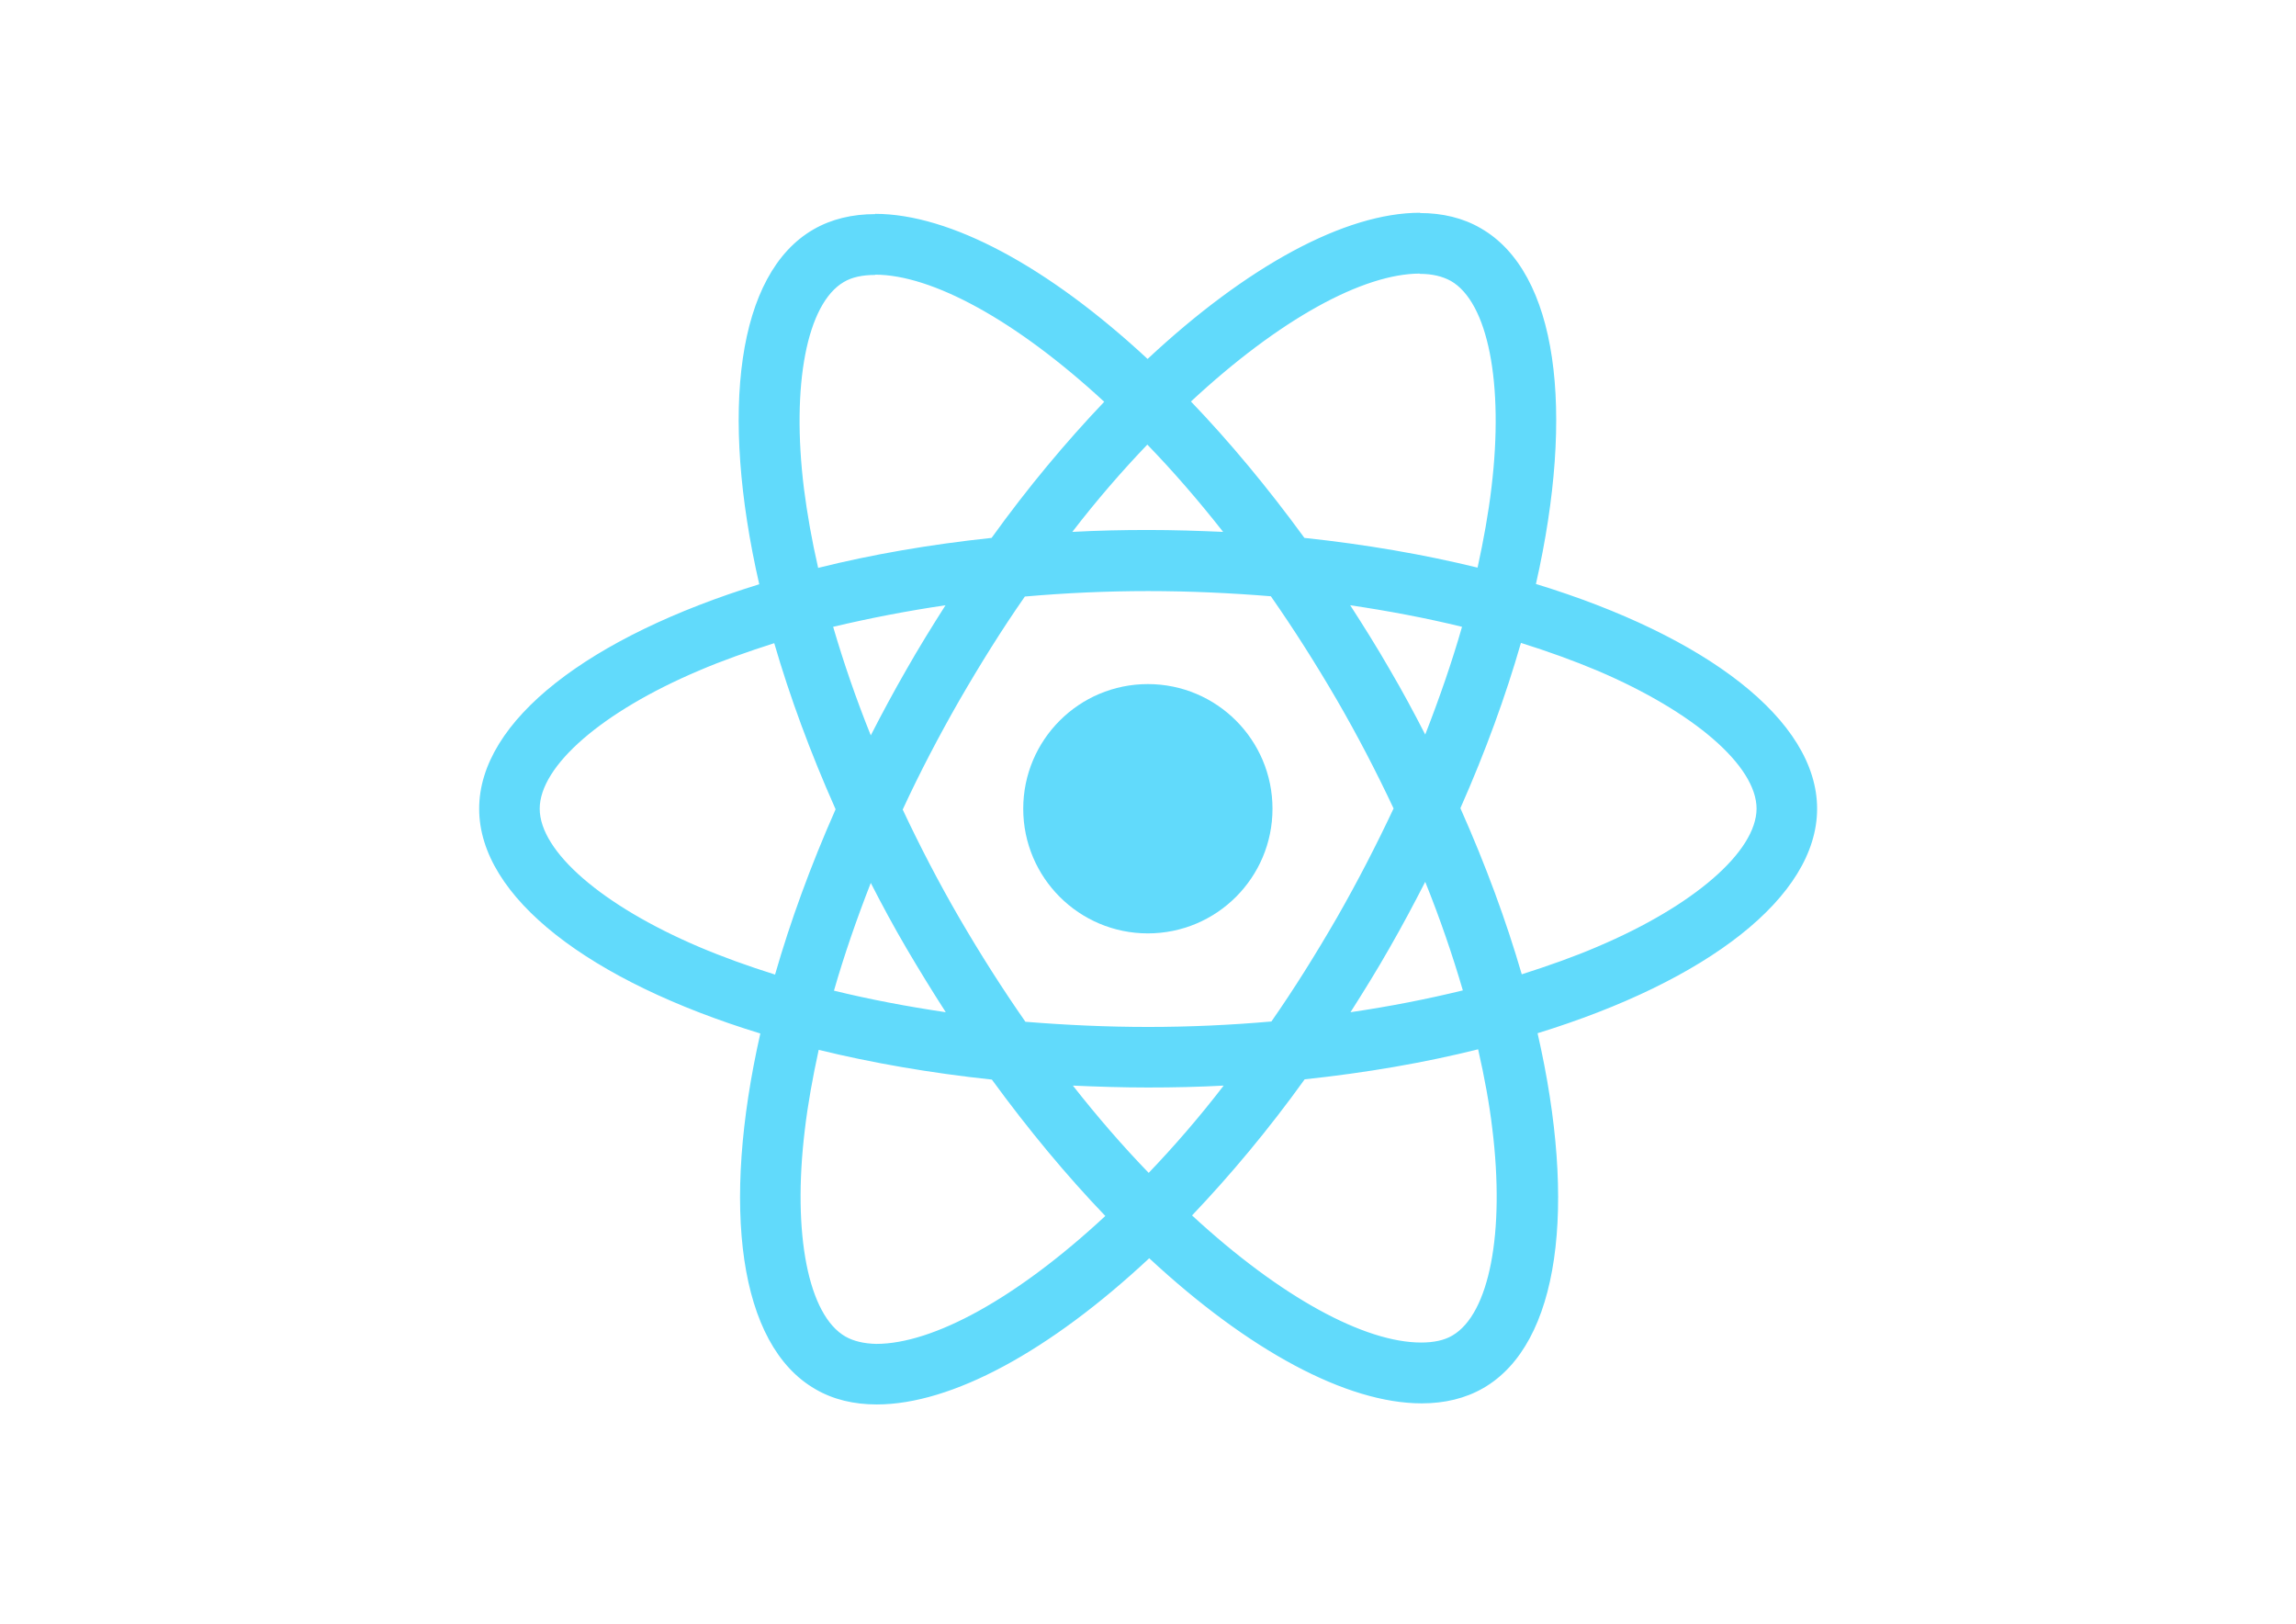
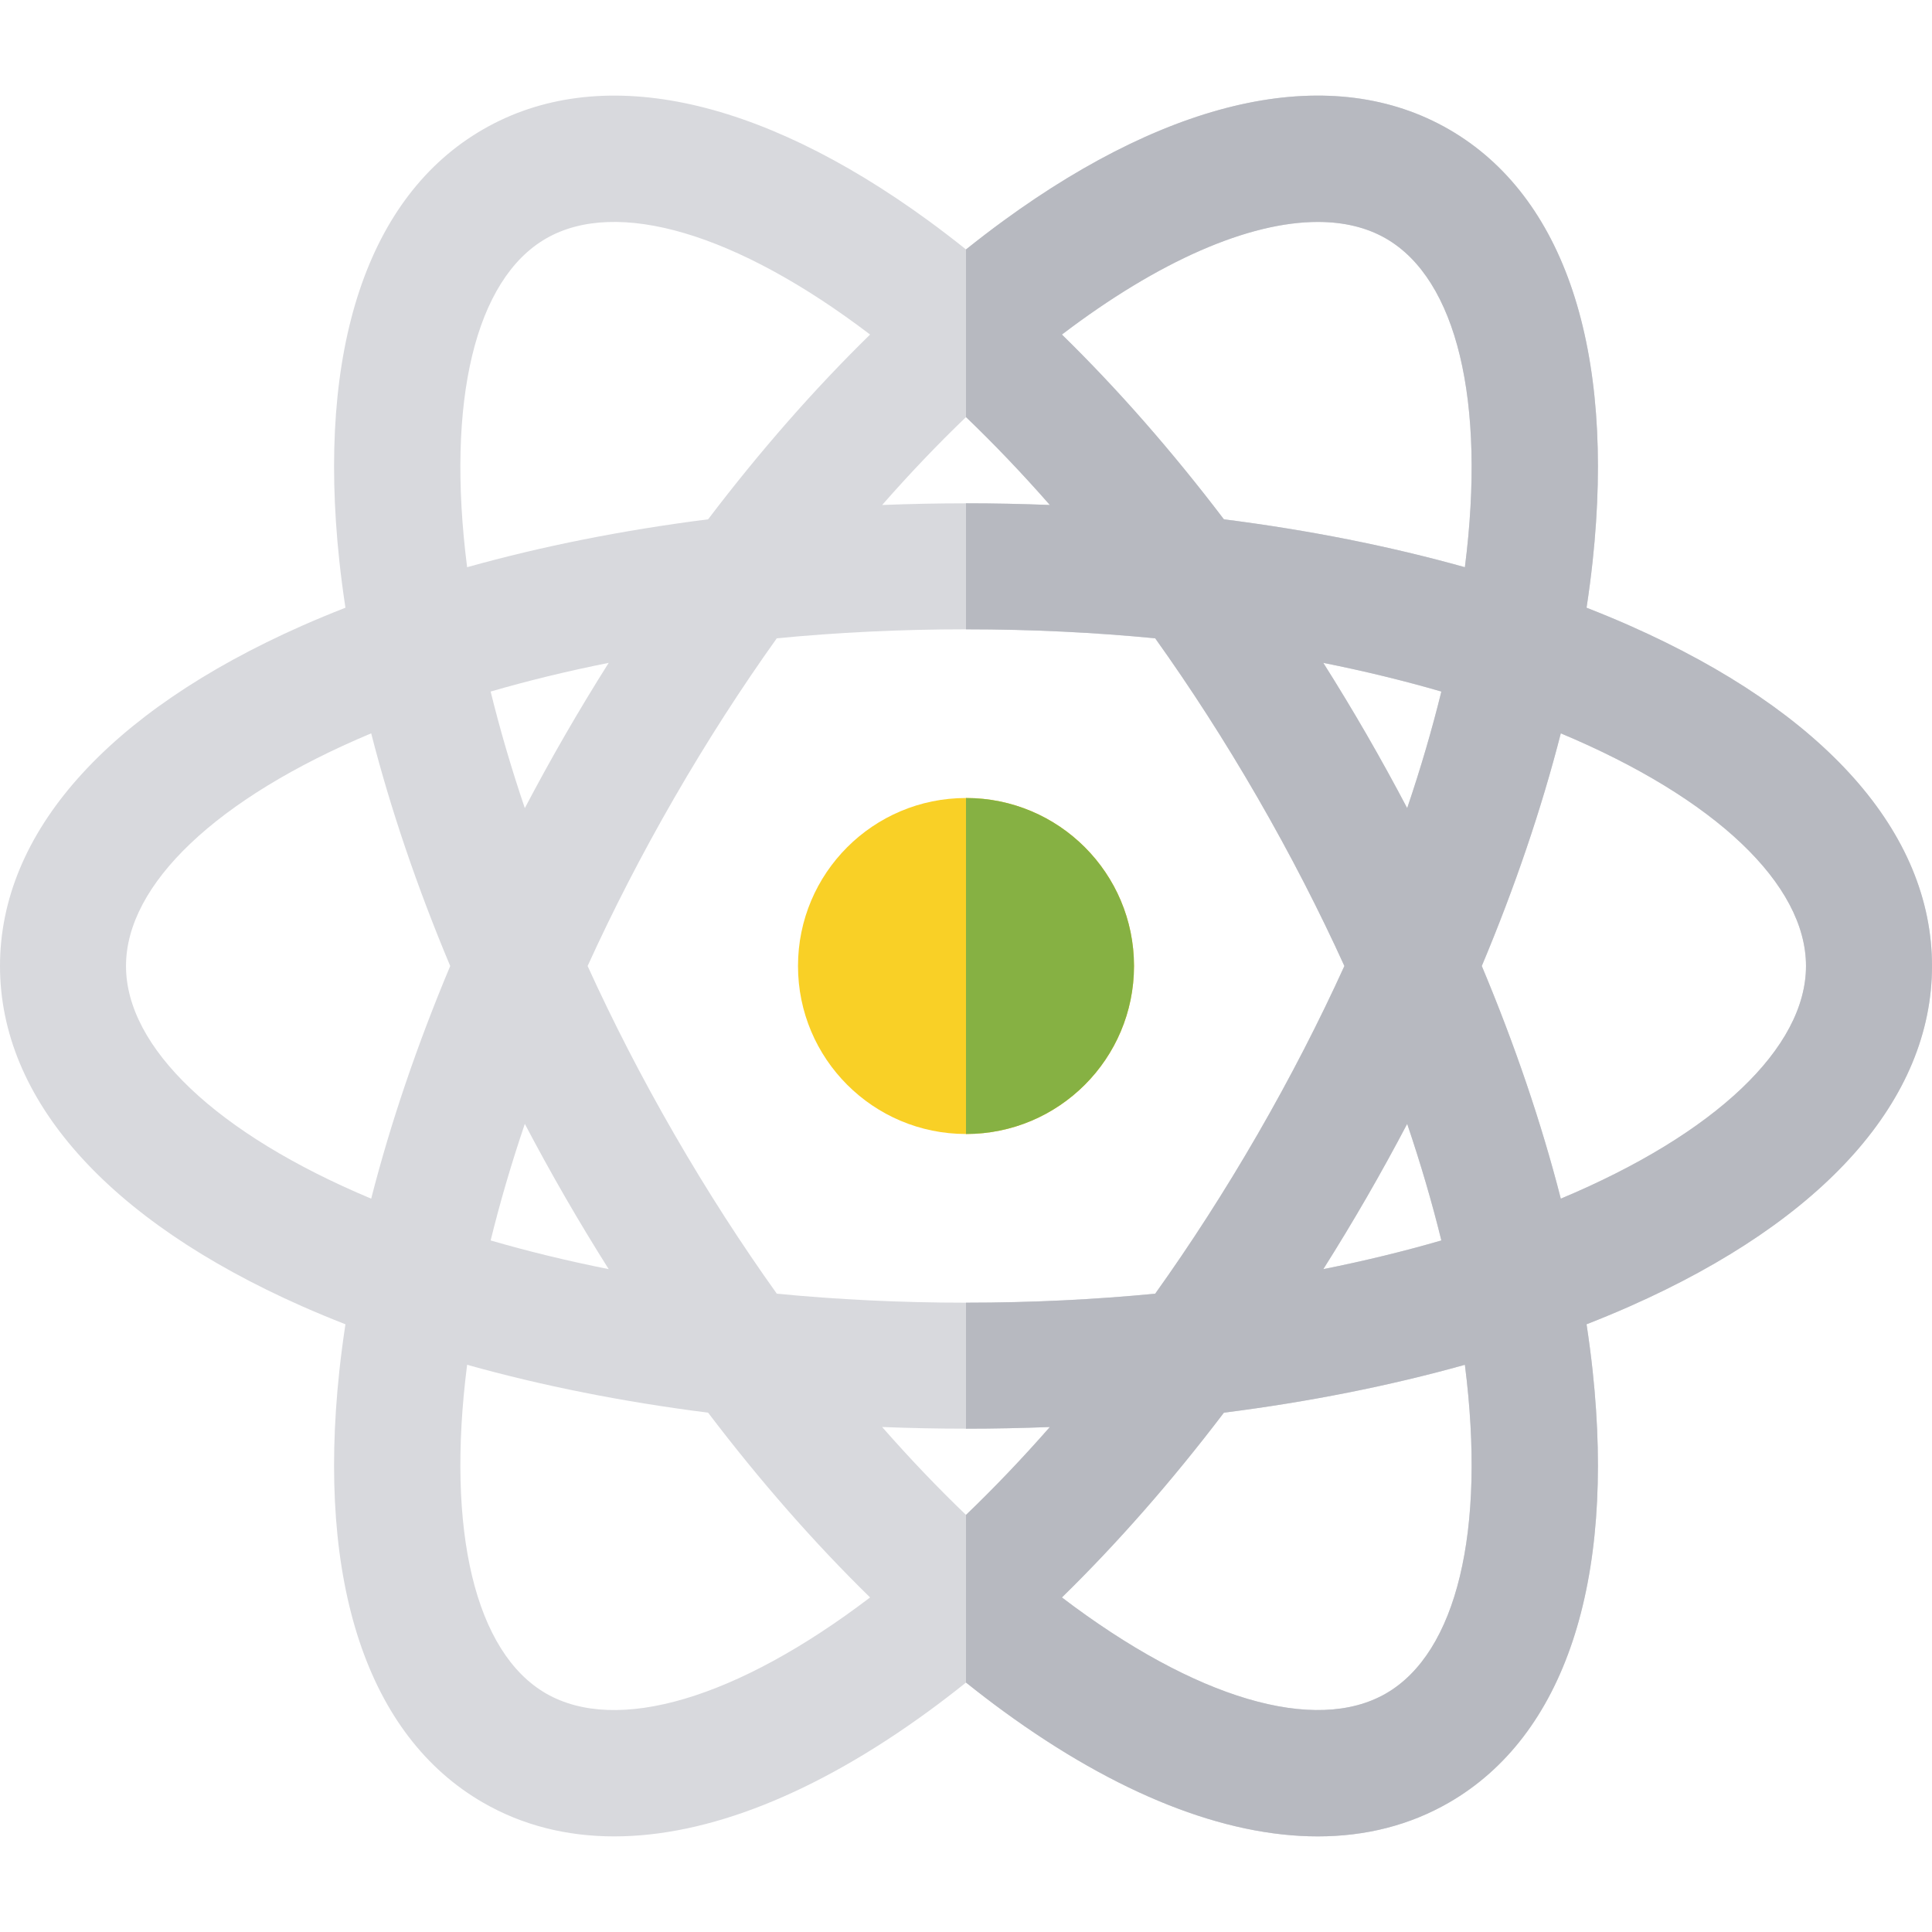
- <svg xmlns="http://www.w3.org/2000/svg" viewBox="0 0 841.9 595.3">
-   <g fill="#61DAFB">
-     <path d="M666.3 296.5c0-32.5-40.7-63.3-103.1-82.4 14.4-63.6 8-114.2-20.2-130.4-6.5-3.8-14.1-5.6-22.4-5.6v22.3c4.6 0 8.3.9 11.4 2.6 13.6 7.8 19.5 37.5 14.9 75.7-1.1 9.4-2.9 19.3-5.1 29.4-19.6-4.8-41-8.5-63.5-10.9-13.5-18.5-27.5-35.3-41.6-50 32.6-30.3 63.2-46.9 84-46.9V78c-27.5 0-63.5 19.6-99.9 53.6-36.4-33.8-72.4-53.2-99.9-53.2v22.3c20.7 0 51.4 16.5 84 46.6-14 14.7-28 31.4-41.3 49.9-22.6 2.4-44 6.1-63.6 11-2.3-10-4-19.7-5.2-29-4.7-38.2 1.1-67.9 14.6-75.8 3-1.8 6.9-2.6 11.5-2.6V78.5c-8.4 0-16 1.8-22.6 5.6-28.1 16.2-34.4 66.7-19.9 130.1-62.2 19.2-102.7 49.9-102.7 82.3 0 32.5 40.7 63.3 103.1 82.4-14.4 63.6-8 114.2 20.2 130.4 6.5 3.8 14.1 5.6 22.5 5.6 27.5 0 63.5-19.6 99.9-53.6 36.4 33.8 72.4 53.2 99.9 53.2 8.4 0 16-1.8 22.6-5.6 28.1-16.2 34.4-66.7 19.9-130.1 62-19.1 102.5-49.9 102.5-82.3zm-130.2-66.7c-3.7 12.9-8.3 26.2-13.5 39.5-4.1-8-8.4-16-13.1-24-4.6-8-9.5-15.8-14.4-23.4 14.2 2.1 27.9 4.7 41 7.9zm-45.8 106.5c-7.8 13.5-15.8 26.3-24.1 38.2-14.9 1.3-30 2-45.2 2-15.1 0-30.2-.7-45-1.9-8.3-11.9-16.4-24.6-24.2-38-7.6-13.1-14.5-26.4-20.8-39.8 6.2-13.4 13.2-26.8 20.7-39.9 7.8-13.5 15.8-26.3 24.1-38.2 14.9-1.3 30-2 45.2-2 15.1 0 30.2.7 45 1.9 8.3 11.9 16.4 24.6 24.2 38 7.6 13.1 14.5 26.4 20.8 39.8-6.3 13.4-13.2 26.8-20.7 39.9zm32.3-13c5.4 13.4 10 26.8 13.8 39.8-13.1 3.2-26.9 5.9-41.2 8 4.9-7.7 9.8-15.6 14.4-23.7 4.6-8 8.9-16.1 13-24.1zM421.2 430c-9.3-9.6-18.6-20.3-27.8-32 9 .4 18.2.7 27.5.7 9.4 0 18.7-.2 27.8-.7-9 11.7-18.3 22.4-27.5 32zm-74.4-58.9c-14.2-2.1-27.9-4.7-41-7.9 3.7-12.9 8.3-26.2 13.5-39.5 4.1 8 8.4 16 13.1 24 4.7 8 9.5 15.8 14.4 23.4zM420.7 163c9.3 9.6 18.6 20.3 27.8 32-9-.4-18.2-.7-27.5-.7-9.4 0-18.7.2-27.8.7 9-11.7 18.3-22.4 27.5-32zm-74 58.9c-4.9 7.7-9.8 15.6-14.4 23.7-4.6 8-8.9 16-13 24-5.4-13.4-10-26.8-13.8-39.8 13.1-3.1 26.9-5.8 41.2-7.9zm-90.5 125.2c-35.4-15.1-58.3-34.9-58.3-50.6 0-15.7 22.9-35.6 58.3-50.6 8.6-3.7 18-7 27.7-10.1 5.7 19.6 13.2 40 22.5 60.9-9.2 20.8-16.6 41.1-22.2 60.6-9.9-3.1-19.3-6.5-28-10.2zM310 490c-13.6-7.8-19.5-37.5-14.9-75.7 1.1-9.4 2.9-19.3 5.1-29.4 19.6 4.8 41 8.5 63.5 10.9 13.5 18.5 27.5 35.3 41.6 50-32.6 30.3-63.2 46.9-84 46.9-4.5-.1-8.3-1-11.3-2.7zm237.2-76.2c4.7 38.2-1.1 67.9-14.6 75.8-3 1.8-6.9 2.6-11.5 2.6-20.7 0-51.4-16.5-84-46.6 14-14.7 28-31.4 41.3-49.9 22.6-2.4 44-6.1 63.6-11 2.3 10.1 4.1 19.8 5.2 29.1zm38.5-66.7c-8.6 3.7-18 7-27.7 10.1-5.7-19.6-13.2-40-22.5-60.9 9.2-20.8 16.6-41.1 22.2-60.6 9.9 3.1 19.3 6.5 28.1 10.2 35.4 15.1 58.3 34.9 58.3 50.6-.1 15.7-23 35.6-58.4 50.6zM320.8 78.4z" />
-     <circle cx="420.9" cy="296.5" r="45.7" />
-     <path d="M520.5 78.1z" />
+ <svg xmlns="http://www.w3.org/2000/svg" height="800px" width="800px" version="1.1" id="Layer_1" viewBox="0 0 512 512" xml:space="preserve" fill="#000000">
+   <g id="SVGRepo_bgCarrier" stroke-width="0" />
+   <g id="SVGRepo_tracerCarrier" stroke-linecap="round" stroke-linejoin="round" />
+   <g id="SVGRepo_iconCarrier">
+     <circle style="fill:#f9d026;" cx="256" cy="256" r="44.522" />
+     <g>
+       <polygon style="fill:#444242;" points="256,110.532 255.999,110.533 256,110.534 " />
+       <path style="fill:#444242;" d="M256,401.466L256,401.466L256,401.466z" />
+     </g>
+     <path style="fill:#D8D9DD;" d="M431.971,165.835c-3.742-1.656-7.59-3.247-11.516-4.784c0.632-4.169,1.179-8.297,1.615-12.365 c6.022-56.115-7.497-96.739-38.069-114.389c-30.568-17.65-72.51-9.047-118.098,24.225c-3.305,2.412-6.606,4.95-9.902,7.582 c-3.295-2.632-6.596-5.169-9.902-7.582C200.51,25.25,158.569,16.646,128,34.298c-30.572,17.65-44.091,58.273-38.069,114.389 c0.436,4.068,0.983,8.195,1.615,12.365c-3.927,1.537-7.775,3.128-11.516,4.784C28.422,188.678,0,220.698,0,256 s28.422,67.321,80.029,90.164c3.742,1.656,7.59,3.247,11.516,4.784c-0.632,4.169-1.179,8.297-1.615,12.365 c-6.022,56.115,7.497,96.739,38.069,114.389c10.384,5.996,22.076,8.961,34.782,8.961c24.698,0,53.216-11.215,83.317-33.185 c3.305-2.412,6.606-4.95,9.902-7.582c3.295,2.632,6.596,5.169,9.902,7.582c30.106,21.973,58.617,33.185,83.317,33.185 c12.702,0,24.4-2.966,34.781-8.961c30.572-17.65,44.091-58.273,38.069-114.389c-0.436-4.068-0.983-8.195-1.615-12.365 c3.927-1.537,7.775-3.128,11.516-4.784C483.578,323.322,512,291.301,512,256S483.578,188.678,431.971,165.835z M255.999,110.533 l0.001-0.001v0.002c7.38,7.08,14.813,14.847,22.225,23.294c-7.352-0.289-14.763-0.444-22.225-0.444 c-7.461,0-14.871,0.155-22.221,0.444C241.189,125.383,248.62,117.612,255.999,110.533z M372.916,214.16 c-3.425-6.512-6.997-13.008-10.728-19.469c-3.731-6.461-7.57-12.802-11.497-19.024c11.02,2.195,21.463,4.75,31.284,7.601 C379.534,193.198,376.526,203.519,372.916,214.16z M381.976,328.733c-9.822,2.851-20.263,5.405-31.284,7.601 c3.927-6.222,7.766-12.563,11.497-19.024c3.731-6.461,7.303-12.958,10.728-19.469C376.526,308.482,379.534,318.802,381.976,328.733z M356.276,256c-6.628,14.568-14.274,29.492-23.004,44.613c-8.731,15.121-17.832,29.204-27.134,42.228 c-15.93,1.544-32.678,2.384-50.138,2.384s-34.208-0.84-50.138-2.384c-9.302-13.024-18.403-27.107-27.134-42.228 S162.352,270.567,155.724,256c6.628-14.568,14.274-29.492,23.004-44.613c8.728-15.117,17.827-29.206,27.126-42.227 c15.932-1.544,32.682-2.385,50.146-2.385c17.46,0,34.208,0.84,50.138,2.384c9.302,13.024,18.403,27.107,27.134,42.228 C342.002,226.509,349.648,241.432,356.276,256z M139.084,297.839c3.425,6.512,6.997,13.008,10.728,19.469s7.57,12.802,11.497,19.024 c-11.02-2.195-21.463-4.75-31.284-7.601C132.466,318.802,135.474,308.482,139.084,297.839z M130.024,183.268 c9.821-2.851,20.263-5.405,31.284-7.601c-3.927,6.222-7.766,12.563-11.497,19.024s-7.303,12.958-10.728,19.469 C135.474,203.519,132.466,193.198,130.024,183.268z M144.696,63.215c18.714-10.805,50.509-1.476,85.886,25.444 c-14.782,14.451-29.21,30.915-42.926,48.963c-22.488,2.855-43.96,7.117-63.865,12.693 C118.165,106.219,125.982,74.019,144.696,63.215z M98.37,317.656C57.368,300.478,33.391,277.608,33.391,256 s23.977-44.478,64.978-61.656c5.123,20.028,12.169,40.753,20.941,61.656C110.539,276.903,103.493,297.629,98.37,317.656z M144.696,448.784c-18.714-10.804-26.531-43.004-20.905-87.101c19.906,5.576,41.377,9.838,63.865,12.693 c13.716,18.048,28.143,34.512,42.926,48.963C195.204,450.259,163.411,459.589,144.696,448.784z M256,401.466 c-7.379-7.08-14.813-14.847-22.225-23.294c7.352,0.289,14.763,0.444,22.225,0.444c7.462,0,14.874-0.155,22.225-0.444 C270.813,386.619,263.379,394.386,256,401.466z M367.304,448.784c-18.715,10.805-50.509,1.476-85.885-25.445 c14.782-14.451,29.208-30.915,42.926-48.963c22.488-2.855,43.96-7.117,63.865-12.693 C393.835,405.781,386.018,437.98,367.304,448.784z M388.21,150.316c-19.906-5.576-41.377-9.838-63.865-12.693 c-13.716-18.048-28.143-34.512-42.926-48.963c25.716-19.568,49.538-29.845,67.82-29.845c6.867,0,12.955,1.45,18.065,4.4 C386.018,74.019,393.835,106.219,388.21,150.316z M413.63,317.656c-5.123-20.027-12.169-40.753-20.94-61.656 c8.772-20.903,15.816-41.628,20.94-61.656c41.001,17.178,64.978,40.047,64.978,61.656S454.632,300.478,413.63,317.656z" />
+     <path style="fill:#B7B9C0;" d="M431.971,165.835c-3.742-1.656-7.59-3.247-11.516-4.784c0.632-4.169,1.179-8.297,1.615-12.365 c6.022-56.115-7.497-96.739-38.069-114.389c-30.568-17.65-72.51-9.047-118.098,24.225c-3.305,2.412-6.606,4.95-9.902,7.582v44.427 v0.002c7.379,7.08,14.814,14.847,22.225,23.294c-7.352-0.289-14.763-0.444-22.225-0.444v33.391c17.46,0,34.208,0.84,50.138,2.384 c9.302,13.024,18.403,27.107,27.134,42.228c8.731,15.121,16.376,30.046,23.004,44.613c-6.628,14.568-14.274,29.492-23.004,44.613 c-8.731,15.121-17.832,29.204-27.134,42.228c-15.93,1.544-32.678,2.384-50.138,2.384v33.391c7.462,0,14.874-0.155,22.225-0.444 c-7.412,8.447-14.846,16.213-22.225,23.294v44.429c3.295,2.632,6.596,5.169,9.902,7.582c30.106,21.973,58.617,33.185,83.317,33.185 c12.702,0,24.4-2.966,34.781-8.961c30.572-17.65,44.091-58.273,38.069-114.389c-0.436-4.068-0.983-8.195-1.615-12.365 c3.927-1.537,7.775-3.128,11.516-4.784C483.578,323.322,512,291.301,512,256S483.578,188.678,431.971,165.835z M350.692,175.667 c11.02,2.195,21.463,4.75,31.284,7.601c-2.442,9.931-5.451,20.251-9.06,30.894c-3.425-6.512-6.997-13.008-10.728-19.469 C358.458,188.231,354.619,181.889,350.692,175.667z M362.189,317.308c3.731-6.462,7.303-12.958,10.728-19.469 c3.61,10.643,6.618,20.962,9.06,30.894c-9.822,2.851-20.263,5.405-31.284,7.601C354.619,330.112,358.458,323.771,362.189,317.308z M367.304,448.784c-18.715,10.805-50.509,1.476-85.885-25.445c14.782-14.451,29.208-30.915,42.926-48.963 c22.488-2.855,43.96-7.117,63.865-12.693C393.835,405.781,386.018,437.98,367.304,448.784z M388.21,150.316 c-19.906-5.576-41.377-9.838-63.865-12.693c-13.716-18.048-28.143-34.512-42.926-48.963c25.716-19.568,49.538-29.845,67.82-29.845 c6.867,0,12.955,1.45,18.065,4.4C386.018,74.019,393.835,106.219,388.21,150.316z M413.63,317.656 c-5.123-20.027-12.169-40.753-20.94-61.656c8.772-20.903,15.816-41.628,20.94-61.656c41.001,17.178,64.978,40.047,64.978,61.656 S454.632,300.478,413.63,317.656z" />
+     <path style="fill:#86B143;" d="M300.522,256c0-24.588-19.934-44.522-44.522-44.522v89.043 C280.588,300.521,300.522,280.589,300.522,256z" />
  </g>
</svg>
